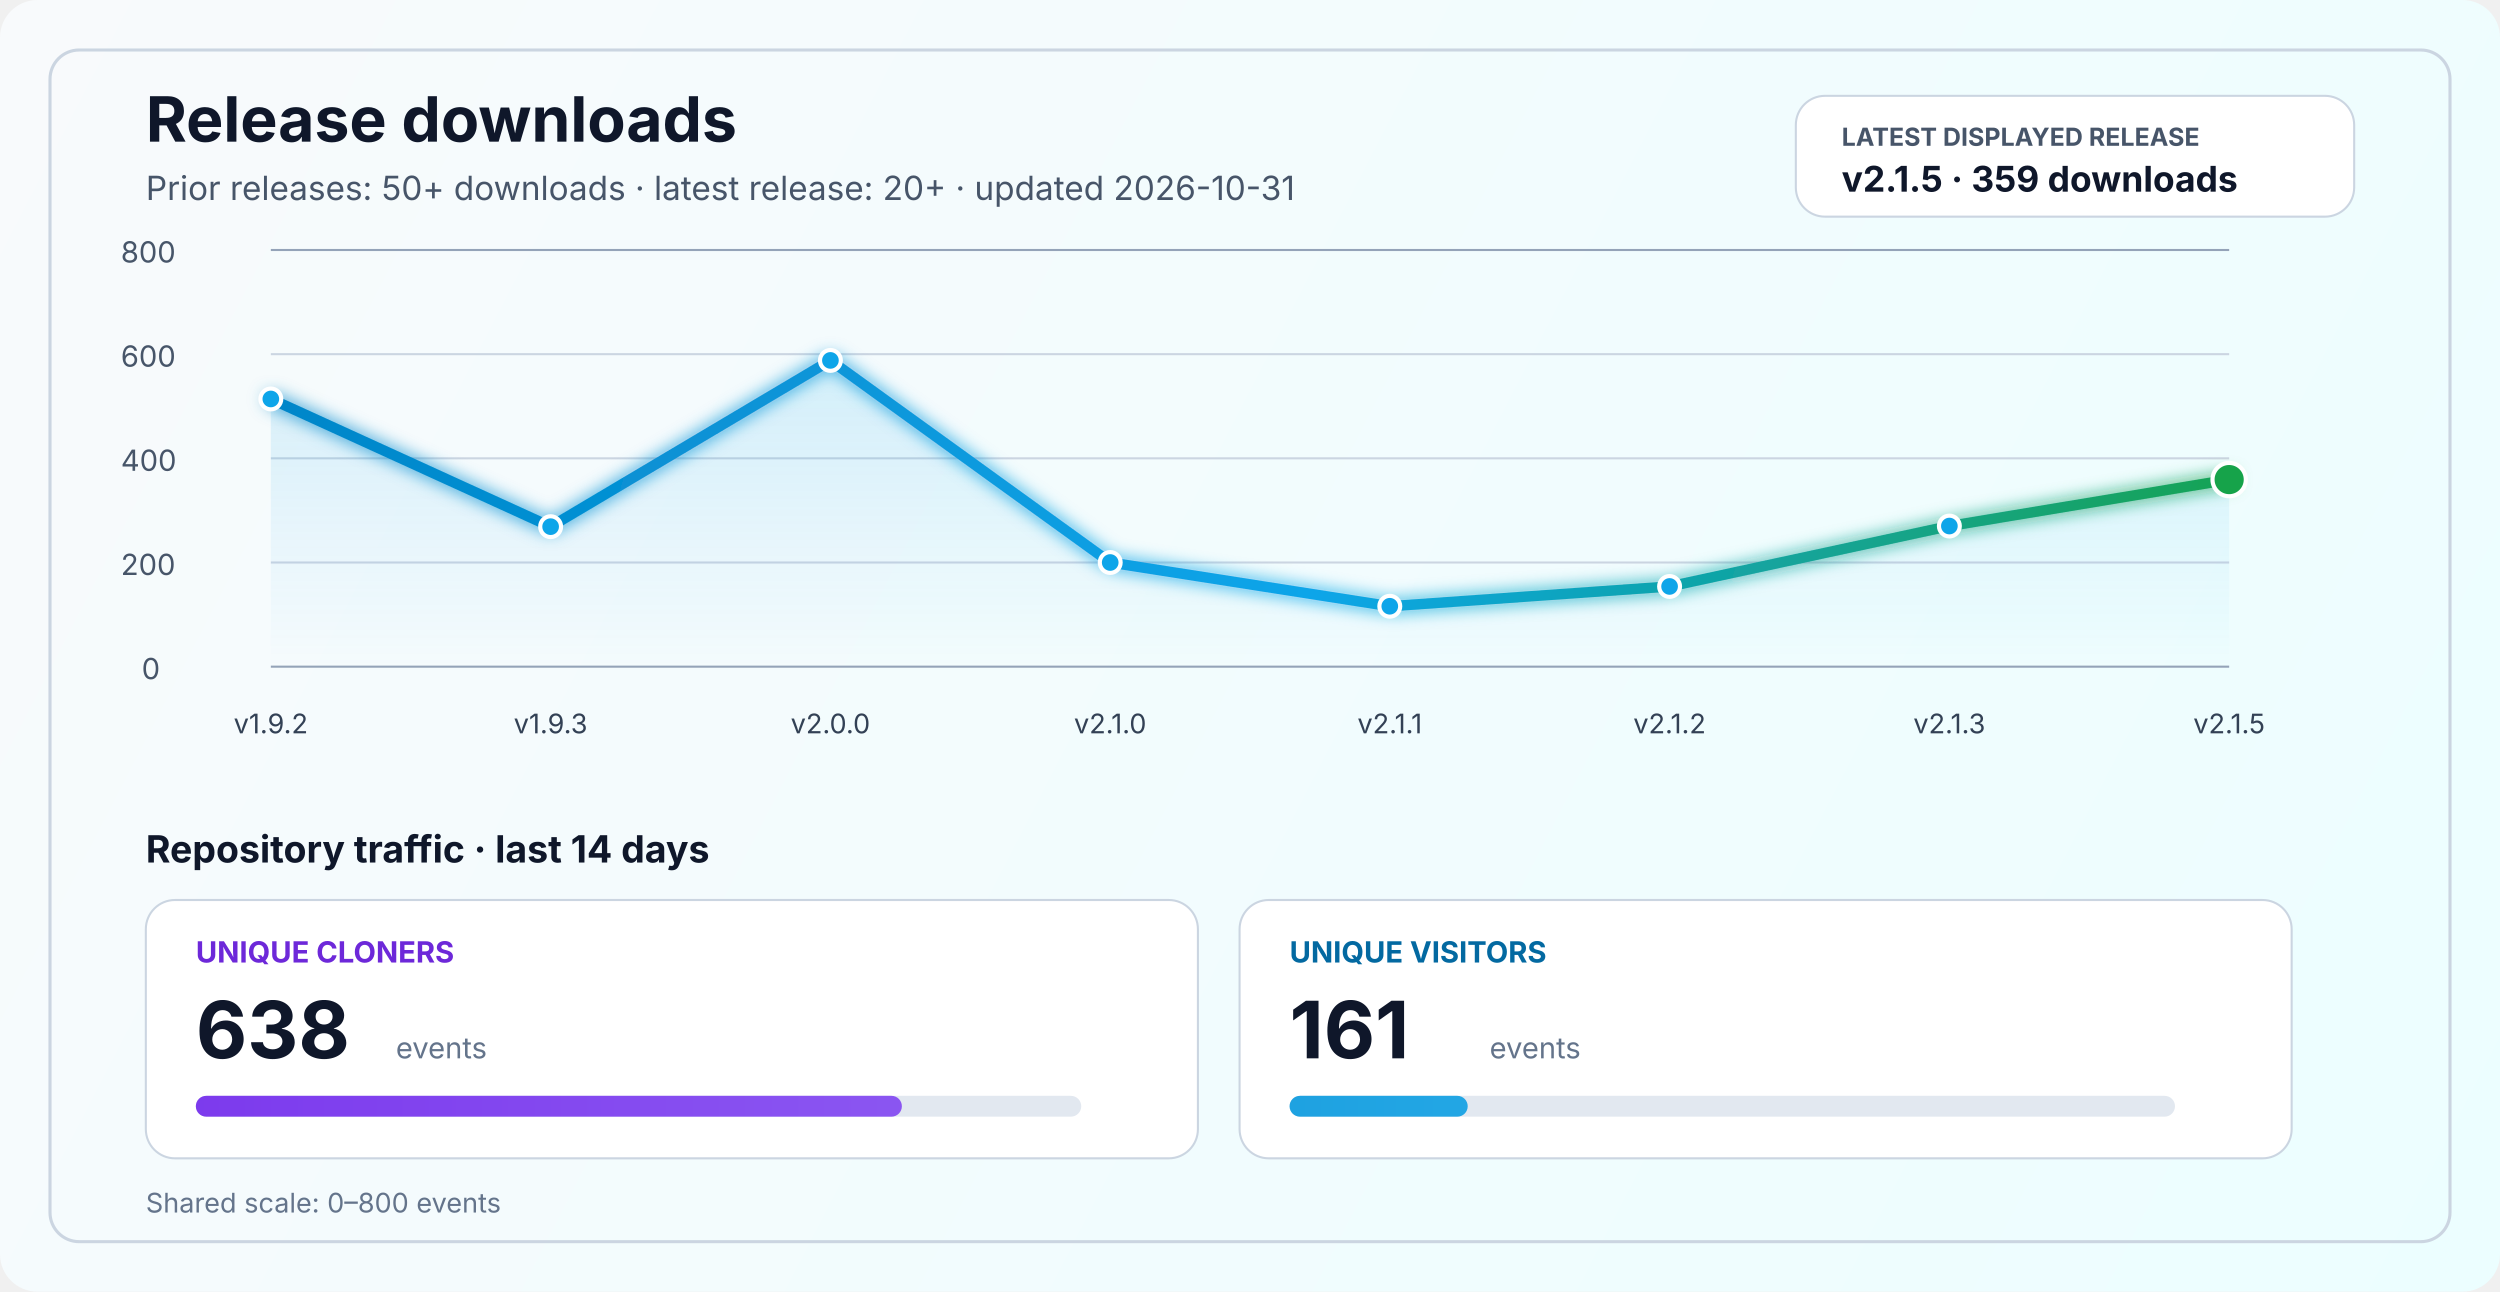
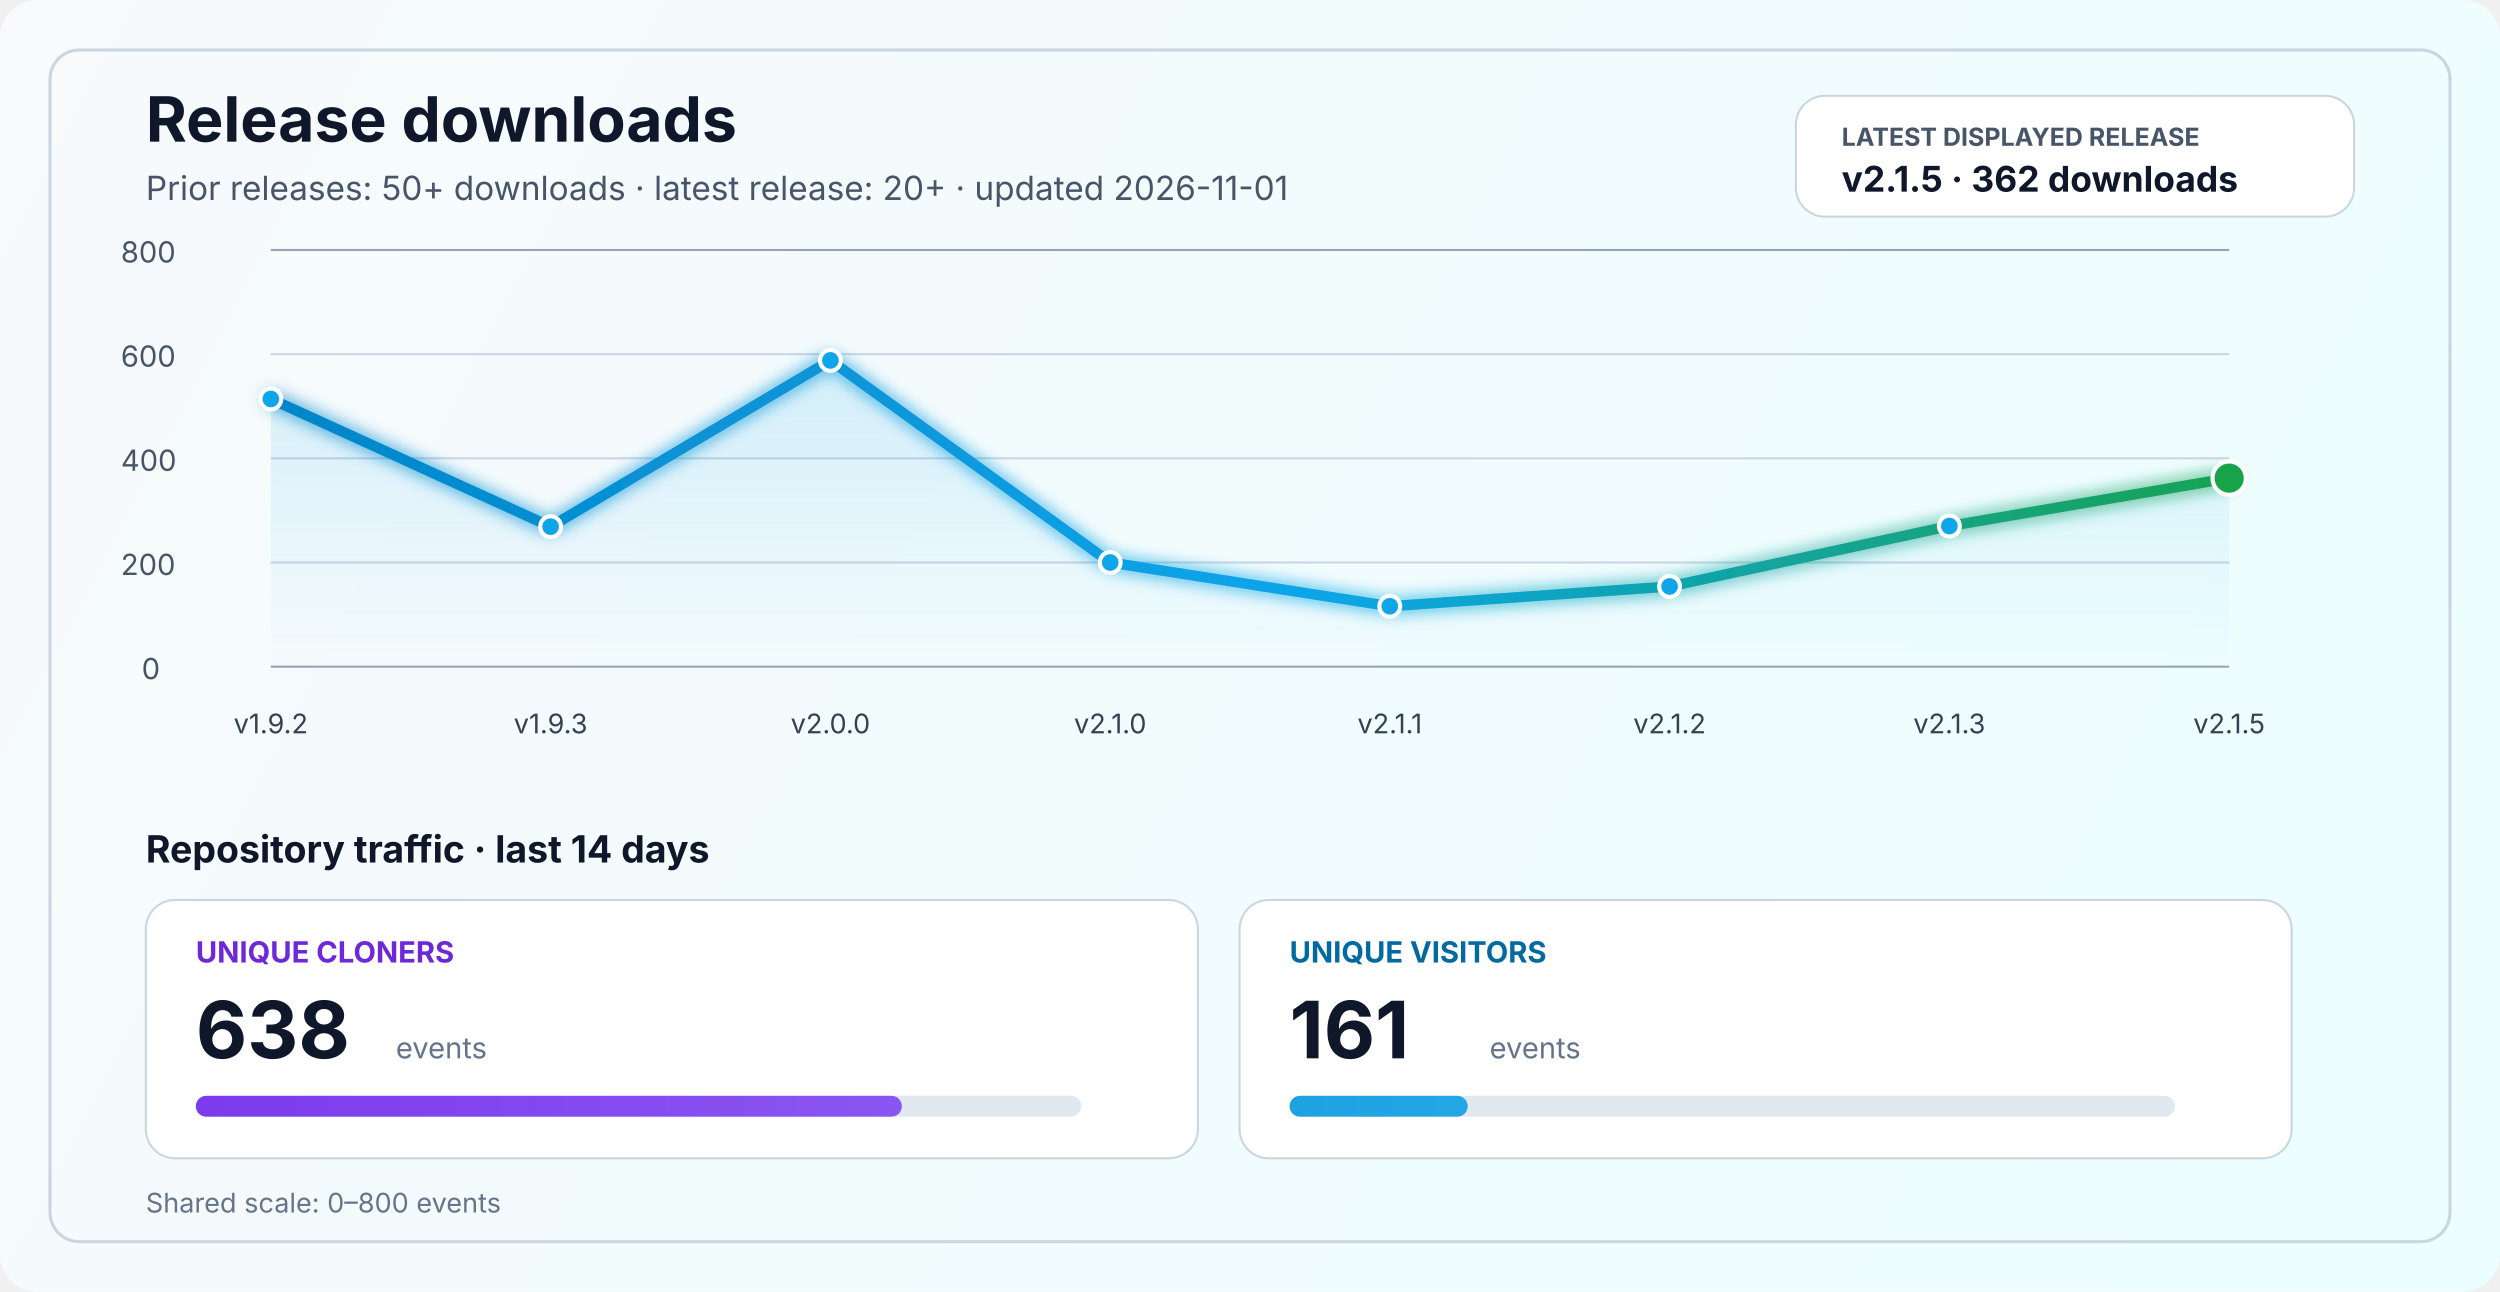
<svg xmlns="http://www.w3.org/2000/svg" width="1200" height="620" viewBox="0 0 1200 620" fill="none" role="img" aria-labelledby="title desc">
  <defs>
    <linearGradient id="bg" x1="0" y1="0" x2="1200" y2="620" gradientUnits="userSpaceOnUse">
      <stop stop-color="#F8FAFC" />
      <stop offset="1" stop-color="#ECFEFF" />
    </linearGradient>
    <linearGradient id="line" x1="130" y1="86" x2="1070" y2="340" gradientUnits="userSpaceOnUse">
      <stop stop-color="#0284C7" />
      <stop offset="0.55" stop-color="#0EA5E9" />
      <stop offset="1" stop-color="#16A34A" />
    </linearGradient>
    <linearGradient id="area" x1="0" y1="120" x2="0" y2="320" gradientUnits="userSpaceOnUse">
      <stop stop-color="#0EA5E9" stop-opacity="0.20" />
      <stop offset="1" stop-color="#0EA5E9" stop-opacity="0" />
    </linearGradient>
    <linearGradient id="cloneFill" x1="86" y1="450" x2="1110" y2="450" gradientUnits="userSpaceOnUse">
      <stop stop-color="#7C3AED" />
      <stop offset="1" stop-color="#A78BFA" />
    </linearGradient>
    <linearGradient id="viewFill" x1="86" y1="482" x2="1110" y2="482" gradientUnits="userSpaceOnUse">
      <stop stop-color="#0284C7" />
      <stop offset="1" stop-color="#38BDF8" />
    </linearGradient>
    <filter id="glow" x="-50%" y="-50%" width="200%" height="200%">
      <feGaussianBlur stdDeviation="4" result="blur" />
      <feMerge>
        <feMergeNode in="blur" />
        <feMergeNode in="SourceGraphic" />
      </feMerge>
    </filter>
  </defs>
  <rect width="1200" height="620" rx="18" fill="url(#bg)" />
  <rect x="24" y="24" width="1152" height="572" rx="14" stroke="#CBD5E1" stroke-width="1.5" />
  <text x="70" y="68" fill="#0F172A" font-size="30" font-family="SF Pro Display, -apple-system, BlinkMacSystemFont, Segoe UI, sans-serif" font-weight="700">Release downloads</text>
-   <text x="70" y="96" fill="#475569" font-size="16" font-family="SF Pro Text, -apple-system, BlinkMacSystemFont, Segoe UI, sans-serif">Prior releases: 50+ downloads · latest release: 20+ · updated 2026-10-31</text>
+   <text x="70" y="96" fill="#475569" font-size="16" font-family="SF Pro Text, -apple-system, BlinkMacSystemFont, Segoe UI, sans-serif">Prior releases: 50+ downloads · latest release: 20+ · updated 2026-11-01</text>
  <rect x="862" y="46" width="268" height="58" rx="14" fill="#FFFFFF" stroke="#CBD5E1" stroke-width="1" />
  <text x="884" y="70" fill="#475569" font-size="12" font-family="SF Pro Text, -apple-system, BlinkMacSystemFont, Segoe UI, sans-serif" font-weight="700">LATEST DISPLAYED RELEASE</text>
-   <text x="884" y="92" fill="#0F172A" font-size="17" font-family="SF Pro Text, -apple-system, BlinkMacSystemFont, Segoe UI, sans-serif" font-weight="700">v2.1.5 · 359 downloads</text>
+   <text x="884" y="92" fill="#0F172A" font-size="17" font-family="SF Pro Text, -apple-system, BlinkMacSystemFont, Segoe UI, sans-serif" font-weight="700">v2.1.5 · 362 downloads</text>
  <line x1="130" y1="320.0" x2="1070" y2="320.0" stroke="#94A3B8" stroke-width="1" />
  <line x1="130" y1="270.0" x2="1070" y2="270.0" stroke="#CBD5E1" stroke-width="1" />
  <line x1="130" y1="220.0" x2="1070" y2="220.0" stroke="#CBD5E1" stroke-width="1" />
  <line x1="130" y1="170.0" x2="1070" y2="170.0" stroke="#CBD5E1" stroke-width="1" />
  <line x1="130" y1="120.0" x2="1070" y2="120.0" stroke="#94A3B8" stroke-width="1" />
  <text x="68" y="326.0" fill="#475569" font-size="14" font-family="SF Pro Text, -apple-system, BlinkMacSystemFont, Segoe UI, sans-serif">0</text>
  <text x="58" y="276.0" fill="#475569" font-size="14" font-family="SF Pro Text, -apple-system, BlinkMacSystemFont, Segoe UI, sans-serif">200</text>
  <text x="58" y="226.0" fill="#475569" font-size="14" font-family="SF Pro Text, -apple-system, BlinkMacSystemFont, Segoe UI, sans-serif">400</text>
  <text x="58" y="176.0" fill="#475569" font-size="14" font-family="SF Pro Text, -apple-system, BlinkMacSystemFont, Segoe UI, sans-serif">600</text>
  <text x="58" y="126.0" fill="#475569" font-size="14" font-family="SF Pro Text, -apple-system, BlinkMacSystemFont, Segoe UI, sans-serif">800</text>
-   <path d="M 130.0 191.5 L 264.3 252.8 L 398.6 173.0 L 532.9 270.0 L 667.1 291.0 L 801.4 281.5 L 935.7 252.5 L 1070.0 230.2 L 1070 320 L 130 320 Z" fill="url(#area)" />
-   <polyline points="130.0,191.5 264.3,252.8 398.6,173.0 532.9,270.0 667.1,291.0 801.4,281.5 935.7,252.5 1070.0,230.2" fill="none" stroke="url(#line)" stroke-width="5" stroke-linecap="round" stroke-linejoin="round" filter="url(#glow)" />
+   <path d="M 130.0 191.5 L 264.3 252.8 L 398.6 173.0 L 532.9 270.0 L 667.1 291.0 L 801.4 281.5 L 935.7 252.5 L 1070.0 229.5 L 1070 320 L 130 320 Z" fill="url(#area)" />
+   <polyline points="130.0,191.5 264.3,252.8 398.6,173.0 532.9,270.0 667.1,291.0 801.4,281.5 935.7,252.5 1070.0,229.5" fill="none" stroke="url(#line)" stroke-width="5" stroke-linecap="round" stroke-linejoin="round" filter="url(#glow)" />
  <circle cx="130.0" cy="191.5" r="5" fill="#0EA5E9" stroke="#FFFFFF" stroke-width="2" />
  <circle cx="264.3" cy="252.8" r="5" fill="#0EA5E9" stroke="#FFFFFF" stroke-width="2" />
  <circle cx="398.6" cy="173.0" r="5" fill="#0EA5E9" stroke="#FFFFFF" stroke-width="2" />
  <circle cx="532.9" cy="270.0" r="5" fill="#0EA5E9" stroke="#FFFFFF" stroke-width="2" />
  <circle cx="667.1" cy="291.0" r="5" fill="#0EA5E9" stroke="#FFFFFF" stroke-width="2" />
  <circle cx="801.4" cy="281.5" r="5" fill="#0EA5E9" stroke="#FFFFFF" stroke-width="2" />
  <circle cx="935.7" cy="252.5" r="5" fill="#0EA5E9" stroke="#FFFFFF" stroke-width="2" />
-   <circle cx="1070.0" cy="230.2" r="8" fill="#16A34A" stroke="#FFFFFF" stroke-width="2" />
+   <circle cx="1070.0" cy="229.5" r="8" fill="#16A34A" stroke="#FFFFFF" stroke-width="2" />
  <text x="130.0" y="352" text-anchor="middle" fill="#334155" font-size="13" font-family="SF Pro Text, -apple-system, BlinkMacSystemFont, Segoe UI, sans-serif">v1.9.2</text>
  <text x="264.3" y="352" text-anchor="middle" fill="#334155" font-size="13" font-family="SF Pro Text, -apple-system, BlinkMacSystemFont, Segoe UI, sans-serif">v1.9.3</text>
  <text x="398.6" y="352" text-anchor="middle" fill="#334155" font-size="13" font-family="SF Pro Text, -apple-system, BlinkMacSystemFont, Segoe UI, sans-serif">v2.0.0</text>
  <text x="532.9" y="352" text-anchor="middle" fill="#334155" font-size="13" font-family="SF Pro Text, -apple-system, BlinkMacSystemFont, Segoe UI, sans-serif">v2.1.0</text>
  <text x="667.1" y="352" text-anchor="middle" fill="#334155" font-size="13" font-family="SF Pro Text, -apple-system, BlinkMacSystemFont, Segoe UI, sans-serif">v2.1.1</text>
  <text x="801.4" y="352" text-anchor="middle" fill="#334155" font-size="13" font-family="SF Pro Text, -apple-system, BlinkMacSystemFont, Segoe UI, sans-serif">v2.1.2</text>
  <text x="935.7" y="352" text-anchor="middle" fill="#334155" font-size="13" font-family="SF Pro Text, -apple-system, BlinkMacSystemFont, Segoe UI, sans-serif">v2.1.3</text>
  <text x="1070.0" y="352" text-anchor="middle" fill="#334155" font-size="13" font-family="SF Pro Text, -apple-system, BlinkMacSystemFont, Segoe UI, sans-serif">v2.1.5</text>
  <text x="70" y="414" fill="#0F172A" font-size="18" font-family="SF Pro Text, -apple-system, BlinkMacSystemFont, Segoe UI, sans-serif" font-weight="700">Repository traffic · last 14 days</text>
  <rect x="70" y="432" width="505" height="124" rx="14" fill="#FFFFFF" stroke="#CBD5E1" stroke-width="1" />
  <text x="94" y="462" fill="#6D28D9" font-size="14" font-family="SF Pro Text, -apple-system, BlinkMacSystemFont, Segoe UI, sans-serif" font-weight="700">UNIQUE CLONERS</text>
  <text x="94" y="508" fill="#0F172A" font-size="38" font-family="SF Pro Display, -apple-system, BlinkMacSystemFont, Segoe UI, sans-serif" font-weight="700">638</text>
  <text x="190" y="508" fill="#64748B" font-size="14" font-family="SF Pro Text, -apple-system, BlinkMacSystemFont, Segoe UI, sans-serif">events</text>
  <rect x="94" y="526" width="425" height="10" rx="5" fill="#E2E8F0" />
  <rect x="94" y="526" width="338.9" height="10" rx="5" fill="url(#cloneFill)" />
  <rect x="595" y="432" width="505" height="124" rx="14" fill="#FFFFFF" stroke="#CBD5E1" stroke-width="1" />
  <text x="619" y="462" fill="#0369A1" font-size="14" font-family="SF Pro Text, -apple-system, BlinkMacSystemFont, Segoe UI, sans-serif" font-weight="700">UNIQUE VISITORS</text>
  <text x="619" y="508" fill="#0F172A" font-size="38" font-family="SF Pro Display, -apple-system, BlinkMacSystemFont, Segoe UI, sans-serif" font-weight="700">161</text>
  <text x="715" y="508" fill="#64748B" font-size="14" font-family="SF Pro Text, -apple-system, BlinkMacSystemFont, Segoe UI, sans-serif">events</text>
  <rect x="619" y="526" width="425" height="10" rx="5" fill="#E2E8F0" />
  <rect x="619" y="526" width="85.5" height="10" rx="5" fill="url(#viewFill)" />
  <text x="70" y="582" fill="#64748B" font-size="13" font-family="SF Pro Text, -apple-system, BlinkMacSystemFont, Segoe UI, sans-serif">Shared scale: 0–800 events</text>
</svg>
